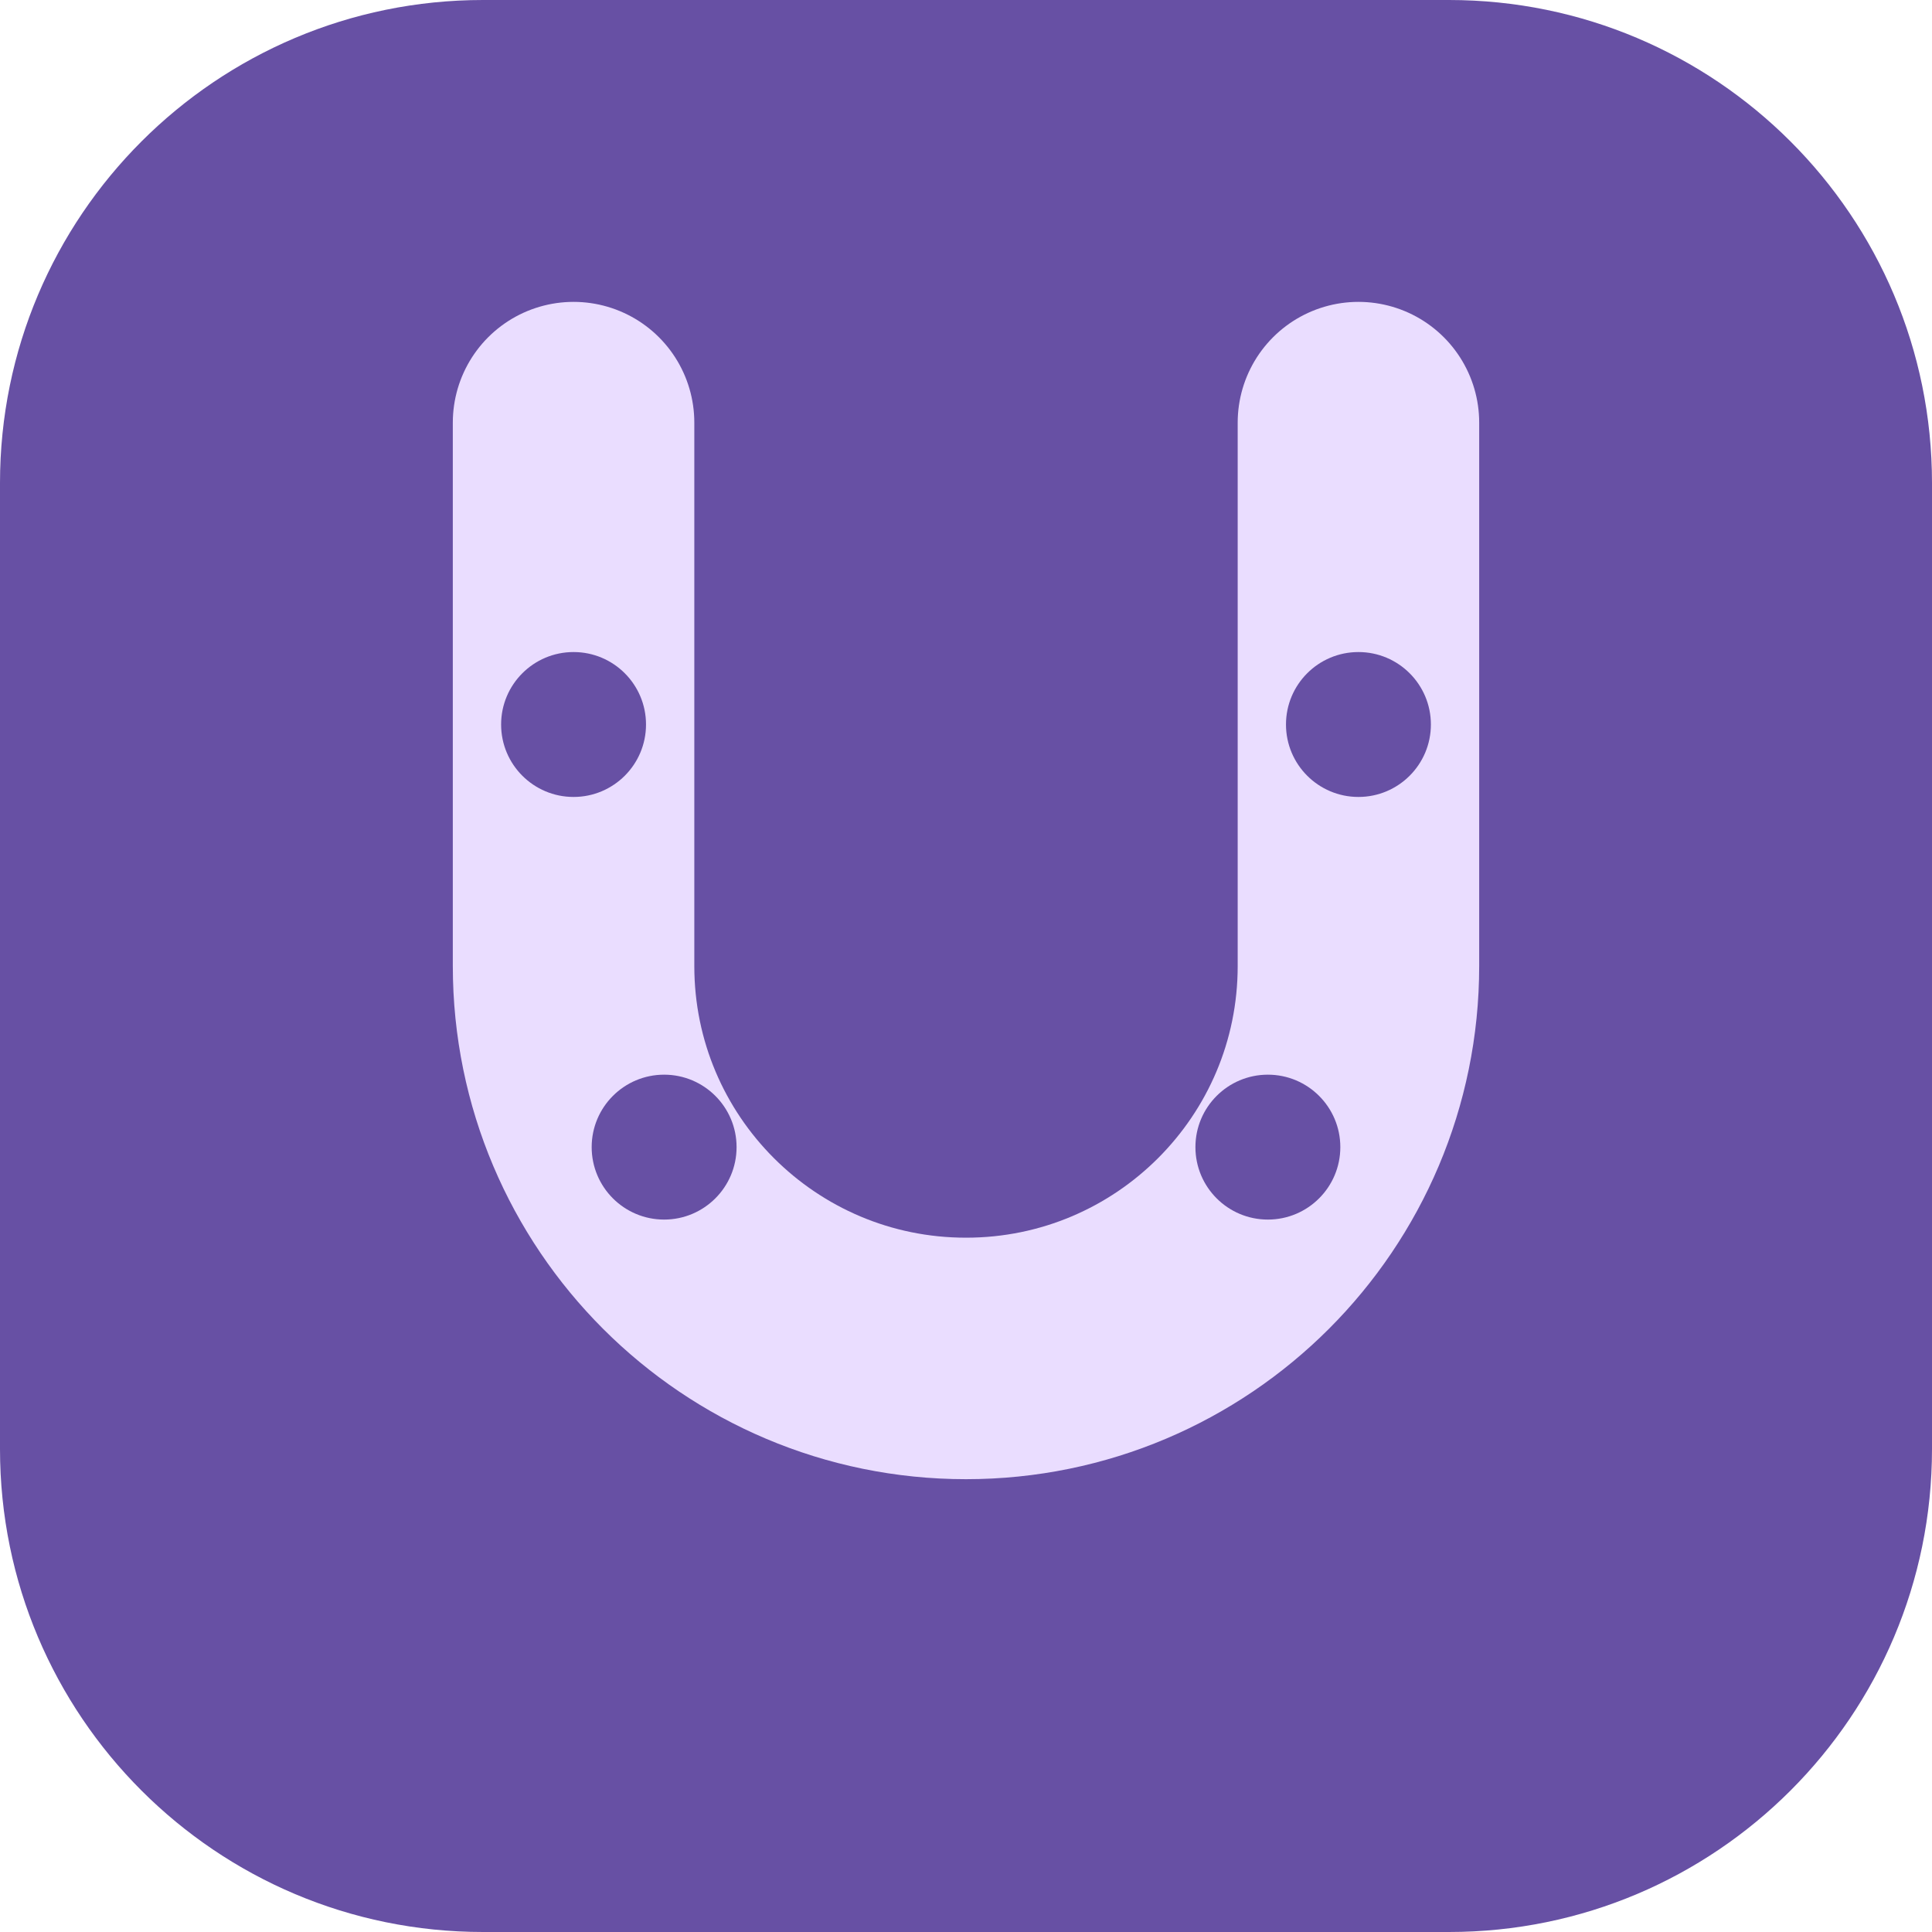
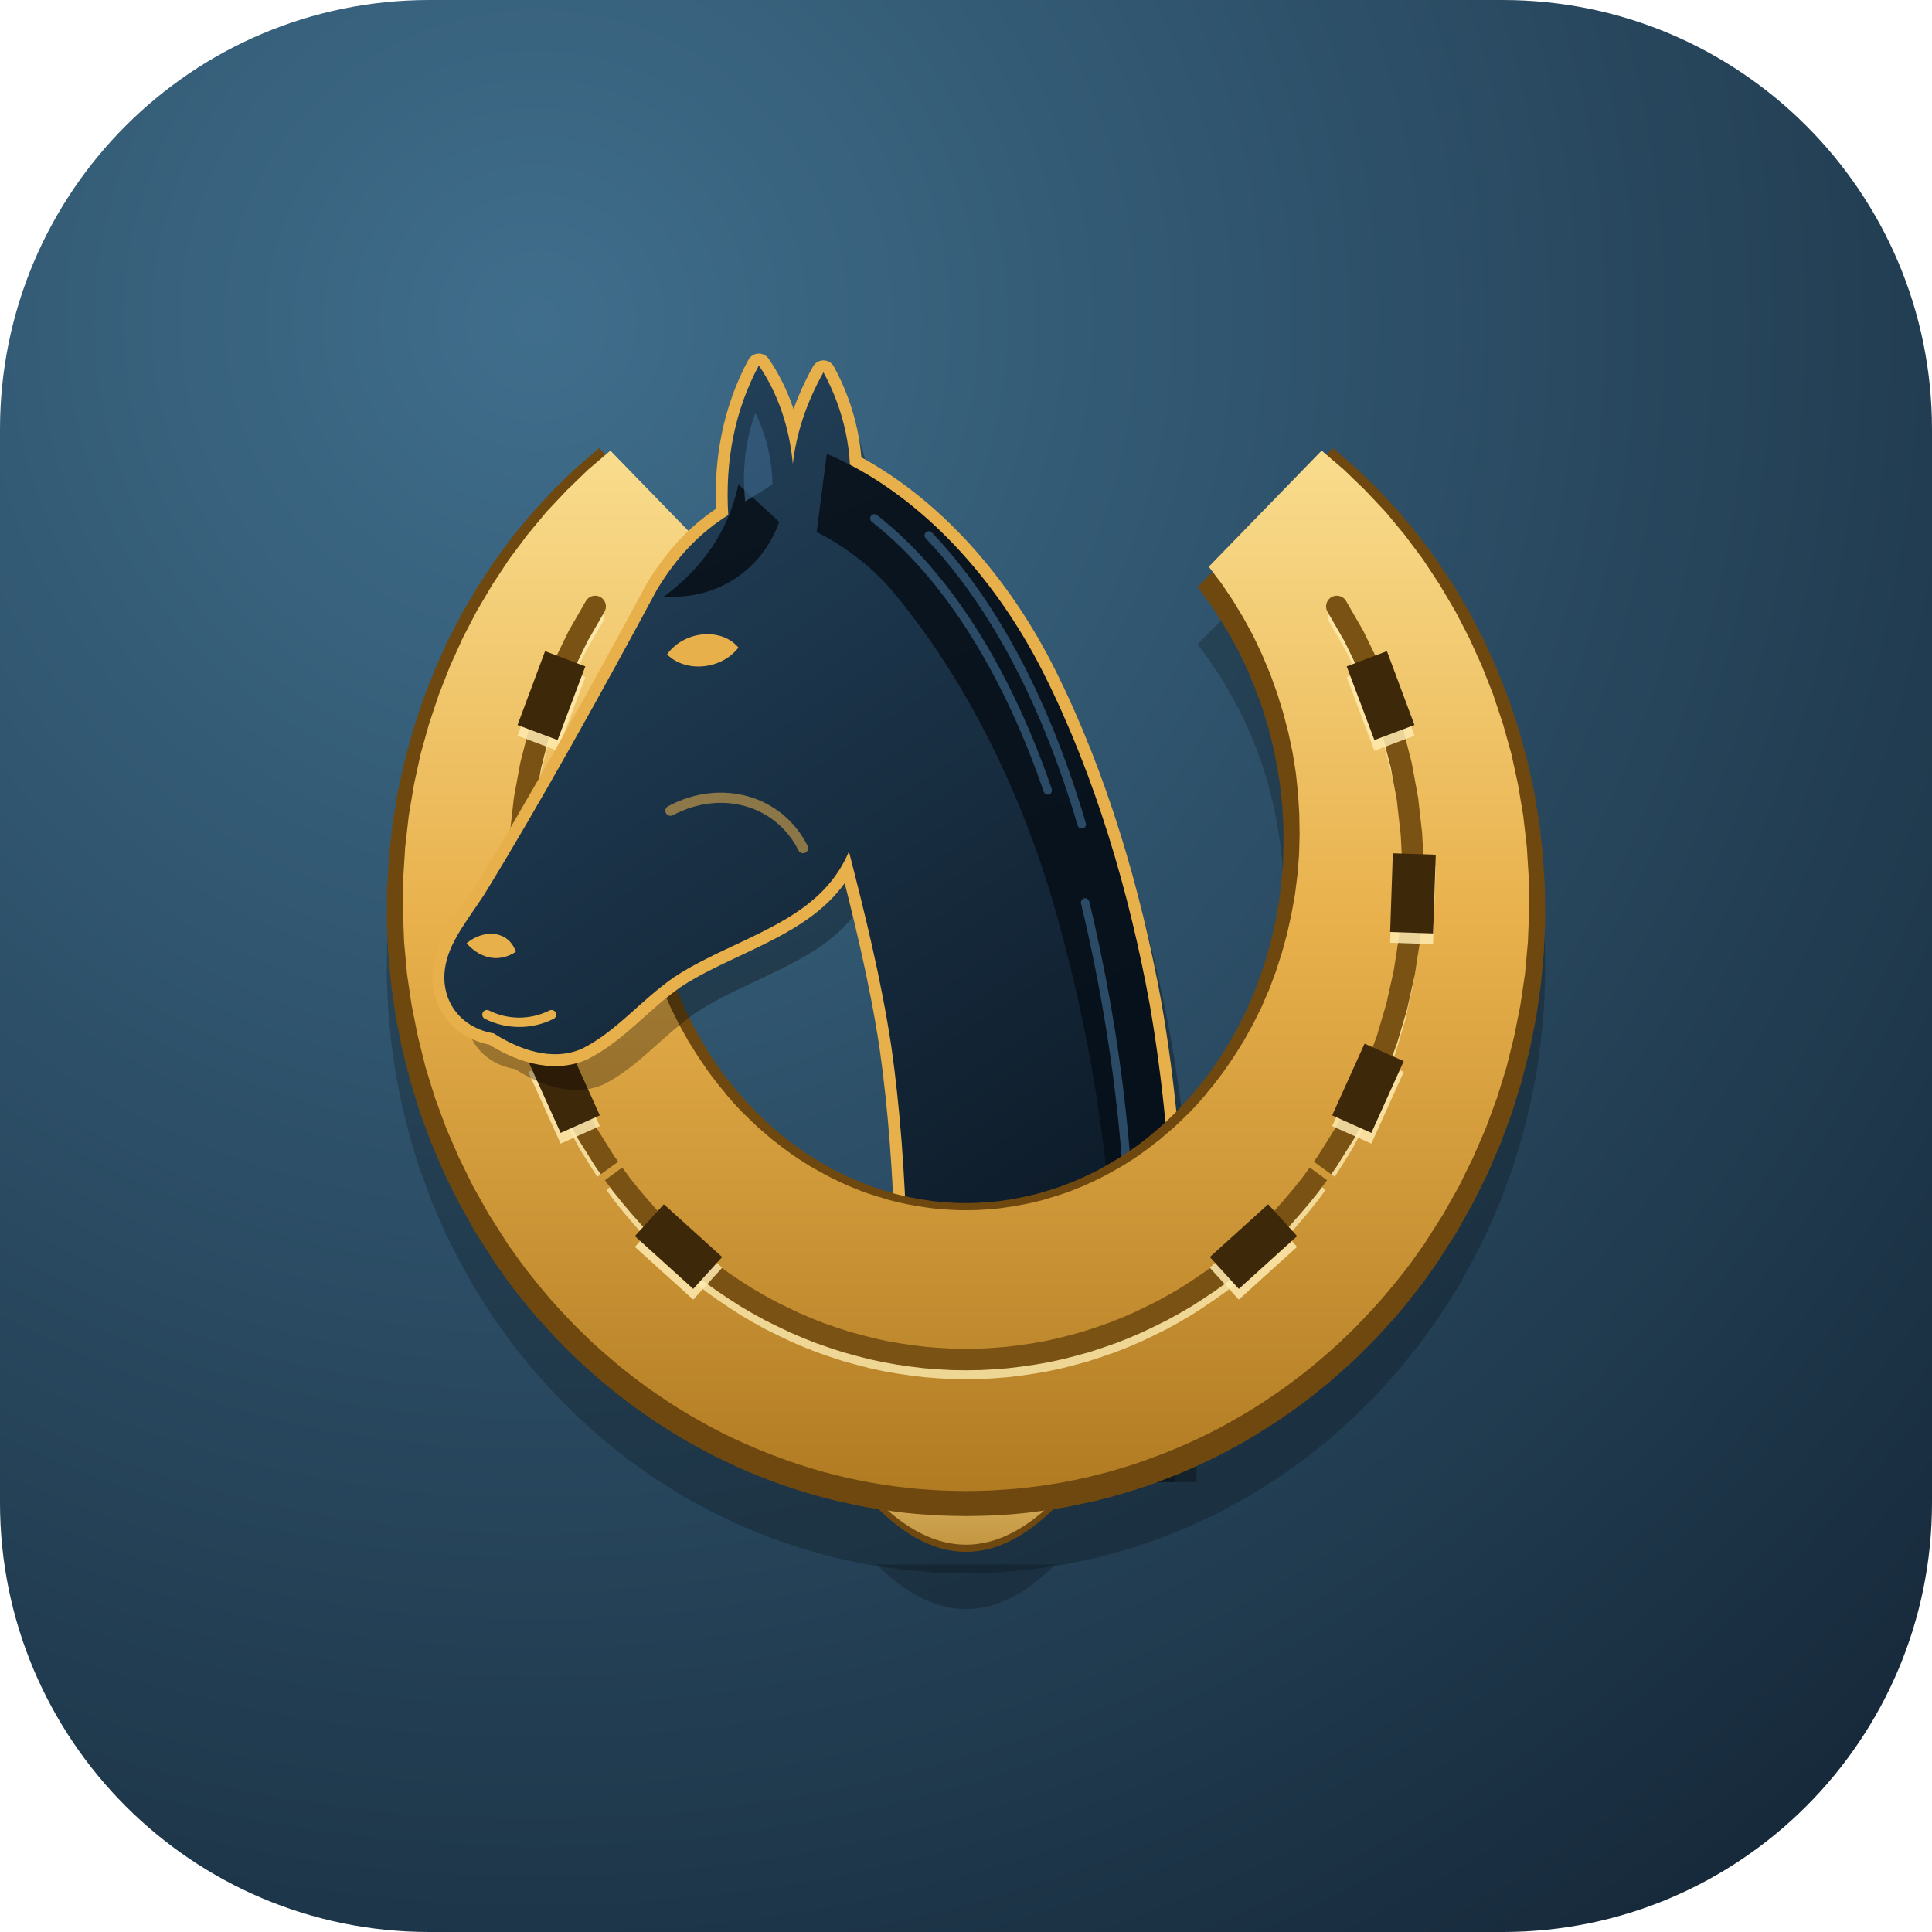
- <svg xmlns="http://www.w3.org/2000/svg" viewBox="0 0 64 64">
-   <rect width="64" height="64" rx="16" fill="#6750A4" />
-   <path d="M19 14v18a13 13 0 0 0 26 0V14" fill="none" stroke="#EADDFF" stroke-width="8" stroke-linecap="round" />
-   <circle cx="19" cy="24" r="2.4" fill="#6750A4" />
-   <circle cx="45" cy="24" r="2.4" fill="#6750A4" />
-   <circle cx="22" cy="38" r="2.4" fill="#6750A4" />
-   <circle cx="42" cy="38" r="2.4" fill="#6750A4" />
+ <svg xmlns="http://www.w3.org/2000/svg" viewBox="0 0 108 108">
+   <defs>
+     <radialGradient id="g1" gradientUnits="userSpaceOnUse" cx="30" cy="18" r="110">
+       <stop offset="0" stop-color="#3F6E8C" />
+       <stop offset="1" stop-color="#16293A" />
+     </radialGradient>
+     <linearGradient id="g2" gradientUnits="userSpaceOnUse" x1="54" y1="76.0" x2="54" y2="90.0">
+       <stop offset="0" stop-color="#FCE59A" />
+       <stop offset="1" stop-color="#B07A22" />
+     </linearGradient>
+     <linearGradient id="g3" gradientUnits="userSpaceOnUse" x1="54" y1="20" x2="54" y2="84">
+       <stop offset="0" stop-color="#FCE59A" />
+       <stop offset="0.5" stop-color="#E8B04B" />
+       <stop offset="1" stop-color="#B07A22" />
+     </linearGradient>
+     <linearGradient id="g4" gradientUnits="userSpaceOnUse" x1="6" y1="0" x2="38" y2="48">
+       <stop offset="0" stop-color="#24445E" />
+       <stop offset="1" stop-color="#0E1C2A" />
+     </linearGradient>
+     <linearGradient id="g5" gradientUnits="userSpaceOnUse" x1="24" y1="2" x2="44" y2="50">
+       <stop offset="0" stop-color="#0A1520" />
+       <stop offset="1" stop-color="#05101A" />
+     </linearGradient>
+     <linearGradient id="g6" gradientUnits="userSpaceOnUse" x1="54" y1="20" x2="54" y2="84">
+       <stop offset="0" stop-color="#FCE59A" />
+       <stop offset="0.5" stop-color="#E8B04B" />
+       <stop offset="1" stop-color="#B07A22" />
+     </linearGradient>
+   </defs>
+   <path d="M24,0h60a24,24 0 0 1 24,24v60a24,24 0 0 1 -24,24h-60a24,24 0 0 1 -24,-24v-60a24,24 0 0 1 24,-24z" fill="url(#g1)" />
+   <path d="M41.05,36.02L40.39,36.91L39.78,37.83L39.21,38.78L38.69,39.75L38.22,40.75L37.80,41.77L37.42,42.82L37.10,43.87L36.83,44.94L36.61,46.03L36.44,47.12L36.32,48.21L36.26,49.31L36.25,50.40L36.28,51.49L36.37,52.58L36.51,53.65L36.70,54.71L36.94,55.75L37.22,56.77L37.55,57.77L37.92,58.75L38.33,59.69L38.79,60.61L39.29,61.50L39.82,62.35L40.38,63.16L40.98,63.94L41.61,64.67L42.26,65.37L42.95,66.02L43.65,66.63L44.37,67.20L45.12,67.72L45.88,68.19L46.65,68.62L47.44,69.01L48.24,69.35L49.05,69.64L49.86,69.89L50.68,70.09L51.51,70.25L52.34,70.36L53.17,70.43L54.00,70.45L54.83,70.43L55.66,70.36L56.49,70.25L57.32,70.09L58.14,69.89L58.95,69.64L59.76,69.35L60.56,69.01L61.35,68.62L62.12,68.19L62.88,67.72L63.63,67.20L64.35,66.63L65.05,66.02L65.74,65.37L66.39,64.67L67.02,63.94L67.62,63.16L68.18,62.35L68.71,61.50L69.21,60.61L69.67,59.69L70.08,58.75L70.45,57.77L70.78,56.77L71.06,55.75L71.30,54.71L71.49,53.65L71.63,52.58L71.72,51.49L71.75,50.40L71.74,49.31L71.68,48.21L71.56,47.12L71.39,46.03L71.17,44.94L70.90,43.87L70.58,42.82L70.20,41.77L69.78,40.75L69.31,39.75L68.79,38.78L68.22,37.83L67.61,36.91L66.95,36.02L74.51,28.25L75.79,29.35L77.01,30.53L78.18,31.79L79.28,33.11L80.31,34.50L81.27,35.95L82.16,37.46L82.97,39.02L83.69,40.63L84.34,42.29L84.90,43.98L85.37,45.70L85.76,47.45L86.05,49.23L86.25,51.02L86.36,52.83L86.38,54.64L86.30,56.46L86.13,58.28L85.87,60.08L85.51,61.88L85.06,63.65L84.52,65.40L83.88,67.12L83.16,68.81L82.34,70.45L81.44,72.06L80.45,73.61L79.38,75.11L78.23,76.54L77.00,77.91L75.70,79.21L74.33,80.44L72.89,81.59L71.38,82.65L69.82,83.63L68.20,84.52L66.54,85.31L64.83,86.00L63.08,86.59L61.31,87.08L59.50,87.46L57.68,87.73L55.84,87.90L54.00,87.95L52.16,87.90L50.32,87.73L48.50,87.46L46.69,87.08L44.92,86.59L43.17,86.00L41.46,85.31L39.80,84.52L38.18,83.63L36.62,82.65L35.11,81.59L33.67,80.44L32.30,79.21L31.00,77.91L29.77,76.54L28.62,75.11L27.55,73.61L26.56,72.06L25.66,70.45L24.84,68.81L24.12,67.12L23.48,65.40L22.94,63.65L22.49,61.88L22.13,60.08L21.87,58.28L21.70,56.46L21.62,54.64L21.64,52.83L21.75,51.02L21.95,49.23L22.24,47.45L22.63,45.70L23.10,43.98L23.66,42.29L24.31,40.63L25.03,39.02L25.84,37.46L26.73,35.95L27.69,34.50L28.72,33.11L29.82,31.79L30.99,30.53L32.21,29.35L33.49,28.25Z" fill="#000000" fill-opacity="0.22" />
+   <path d="M49.00,87.45Q54.00,92.45 59.00,87.45Z" fill="#000000" fill-opacity="0.22" />
+   <path d="M41.05,32.82L40.39,33.71L39.78,34.63L39.21,35.58L38.69,36.55L38.22,37.55L37.80,38.57L37.42,39.62L37.10,40.67L36.83,41.74L36.61,42.83L36.44,43.92L36.32,45.01L36.26,46.11L36.25,47.20L36.28,48.29L36.37,49.38L36.51,50.45L36.70,51.51L36.94,52.55L37.22,53.57L37.55,54.57L37.92,55.55L38.33,56.49L38.79,57.41L39.29,58.30L39.82,59.15L40.38,59.96L40.98,60.74L41.61,61.47L42.26,62.17L42.95,62.82L43.65,63.43L44.37,64.00L45.12,64.52L45.88,64.99L46.65,65.42L47.44,65.81L48.24,66.15L49.05,66.44L49.86,66.69L50.68,66.89L51.51,67.05L52.34,67.16L53.17,67.23L54.00,67.25L54.83,67.23L55.66,67.16L56.49,67.05L57.32,66.89L58.14,66.69L58.95,66.44L59.76,66.15L60.56,65.81L61.35,65.42L62.12,64.99L62.88,64.52L63.63,64.00L64.35,63.43L65.05,62.82L65.74,62.17L66.39,61.47L67.02,60.74L67.62,59.96L68.18,59.15L68.71,58.30L69.21,57.41L69.67,56.49L70.08,55.55L70.45,54.57L70.78,53.57L71.06,52.55L71.30,51.51L71.49,50.45L71.63,49.38L71.72,48.29L71.75,47.20L71.74,46.11L71.68,45.01L71.56,43.92L71.39,42.83L71.17,41.74L70.90,40.67L70.58,39.62L70.20,38.57L69.78,37.55L69.31,36.55L68.79,35.58L68.22,34.63L67.61,33.71L66.95,32.82L74.51,25.05L75.79,26.15L77.01,27.33L78.18,28.59L79.28,29.91L80.31,31.30L81.27,32.75L82.16,34.26L82.97,35.82L83.69,37.43L84.34,39.09L84.90,40.78L85.37,42.50L85.76,44.25L86.05,46.03L86.25,47.82L86.36,49.63L86.38,51.44L86.30,53.26L86.13,55.08L85.87,56.88L85.51,58.68L85.06,60.45L84.52,62.20L83.88,63.92L83.16,65.61L82.34,67.25L81.44,68.86L80.45,70.41L79.38,71.91L78.23,73.34L77.00,74.71L75.70,76.01L74.33,77.24L72.89,78.39L71.38,79.45L69.82,80.43L68.20,81.32L66.54,82.11L64.83,82.80L63.08,83.39L61.31,83.88L59.50,84.26L57.68,84.53L55.84,84.70L54.00,84.75L52.16,84.70L50.32,84.53L48.50,84.26L46.69,83.88L44.92,83.39L43.17,82.80L41.46,82.11L39.80,81.32L38.18,80.43L36.62,79.45L35.11,78.39L33.67,77.24L32.30,76.01L31.00,74.71L29.77,73.34L28.62,71.91L27.55,70.41L26.56,68.86L25.66,67.25L24.84,65.61L24.12,63.92L23.48,62.20L22.94,60.45L22.49,58.68L22.13,56.88L21.87,55.08L21.70,53.26L21.62,51.44L21.64,49.63L21.75,47.82L21.95,46.03L22.24,44.25L22.63,42.50L23.10,40.78L23.66,39.09L24.31,37.43L25.03,35.82L25.84,34.26L26.73,32.75L27.69,31.30L28.72,29.91L29.82,28.59L30.99,27.33L32.21,26.15L33.49,25.05Z" fill="#6E480F" />
+   <path d="M49.00,84.25Q54.00,89.25 59.00,84.25Z" fill="#6E480F" />
+   <path d="M49.00,83.85Q54.00,88.85 59.00,83.85Z" fill="url(#g2)" />
+   <path d="M40.43,31.68L39.73,32.60L39.09,33.55L38.49,34.54L37.94,35.55L37.45,36.59L37.00,37.66L36.61,38.74L36.27,39.84L35.98,40.95L35.74,42.08L35.56,43.21L35.44,44.35L35.37,45.49L35.35,46.63L35.38,47.76L35.47,48.89L35.61,50.01L35.81,51.11L36.05,52.20L36.34,53.26L36.68,54.31L37.06,55.33L37.49,56.32L37.97,57.28L38.48,58.20L39.04,59.09L39.63,59.95L40.25,60.76L40.91,61.54L41.59,62.27L42.31,62.96L43.05,63.60L43.81,64.20L44.59,64.75L45.39,65.25L46.21,65.71L47.04,66.12L47.89,66.48L48.74,66.79L49.61,67.05L50.48,67.27L51.35,67.43L52.23,67.55L53.12,67.63L54.00,67.65L54.88,67.63L55.77,67.55L56.65,67.43L57.52,67.27L58.39,67.05L59.26,66.79L60.11,66.48L60.96,66.12L61.79,65.71L62.61,65.25L63.41,64.75L64.19,64.20L64.95,63.60L65.69,62.96L66.41,62.27L67.09,61.54L67.75,60.76L68.37,59.95L68.96,59.09L69.52,58.20L70.03,57.28L70.51,56.32L70.94,55.33L71.32,54.31L71.66,53.26L71.95,52.20L72.19,51.11L72.39,50.01L72.53,48.89L72.62,47.76L72.65,46.63L72.63,45.49L72.56,44.35L72.44,43.21L72.26,42.08L72.02,40.95L71.73,39.84L71.39,38.74L71.00,37.66L70.55,36.59L70.06,35.55L69.51,34.54L68.91,33.55L68.27,32.60L67.57,31.68L73.88,25.19L75.13,26.26L76.32,27.41L77.46,28.62L78.53,29.91L79.54,31.26L80.47,32.67L81.34,34.14L82.13,35.66L82.84,37.23L83.47,38.83L84.02,40.48L84.49,42.16L84.86,43.87L85.15,45.60L85.35,47.35L85.46,49.11L85.48,50.88L85.41,52.66L85.25,54.43L84.99,56.19L84.64,57.94L84.21,59.67L83.68,61.38L83.06,63.06L82.35,64.70L81.56,66.31L80.68,67.87L79.72,69.38L78.68,70.84L77.56,72.24L76.36,73.58L75.10,74.85L73.76,76.04L72.36,77.16L70.90,78.20L69.38,79.15L67.80,80.01L66.19,80.78L64.53,81.45L62.83,82.03L61.10,82.50L59.35,82.87L57.58,83.14L55.79,83.30L54.00,83.35L52.21,83.30L50.42,83.14L48.65,82.87L46.90,82.50L45.17,82.03L43.47,81.45L41.81,80.78L40.20,80.01L38.62,79.15L37.10,78.20L35.64,77.16L34.24,76.04L32.90,74.85L31.64,73.58L30.44,72.24L29.32,70.84L28.28,69.38L27.32,67.87L26.44,66.31L25.65,64.70L24.94,63.06L24.32,61.38L23.79,59.67L23.36,57.94L23.01,56.19L22.75,54.43L22.59,52.66L22.52,50.88L22.54,49.11L22.65,47.35L22.85,45.60L23.14,43.87L23.51,42.16L23.98,40.48L24.53,38.83L25.16,37.23L25.87,35.66L26.66,34.14L27.53,32.67L28.46,31.26L29.47,29.91L30.54,28.62L31.68,27.41L32.87,26.26L34.12,25.19Z" fill="url(#g3)" />
+   <path d="M33.27,34.50L32.32,36.15L31.48,37.88L30.76,39.66L30.15,41.50L29.67,43.37L29.32,45.28L29.10,47.22L29.00,49.16L29.04,51.11L29.20,53.05L29.50,54.97L29.92,56.86L30.47,58.72L31.14,60.52L31.93,62.28L32.83,63.96L33.84,65.57L34.96,67.10L36.18,68.54L37.49,69.87L38.89,71.11L40.36,72.23L41.91,73.23L43.51,74.11L45.18,74.86L46.89,75.48L48.63,75.97L50.41,76.32L52.20,76.53L54.00,76.60L55.80,76.53L57.59,76.32L59.37,75.97L61.11,75.48L62.82,74.86L64.49,74.11L66.09,73.23L67.64,72.23L69.11,71.11L70.51,69.87L71.82,68.54L73.04,67.10L74.16,65.57L75.17,63.96L76.07,62.28L76.86,60.52L77.53,58.72L78.08,56.86L78.50,54.97L78.80,53.05L78.96,51.11L79.00,49.16L78.90,47.22L78.68,45.28L78.33,43.37L77.85,41.50L77.24,39.66L76.52,37.88L75.68,36.15L74.73,34.50" fill="none" stroke="#FFF0B8" stroke-width="1.0" stroke-opacity="0.75" stroke-linecap="round" stroke-linejoin="round" />
+   <path d="M33.27,33.90L32.32,35.55L31.48,37.28L30.76,39.06L30.15,40.90L29.67,42.77L29.32,44.68L29.10,46.62L29.00,48.56L29.04,50.51L29.20,52.45L29.50,54.37L29.92,56.26L30.47,58.12L31.14,59.92L31.93,61.68L32.83,63.36L33.84,64.97L34.96,66.50L36.18,67.94L37.49,69.27L38.89,70.51L40.36,71.63L41.91,72.63L43.51,73.51L45.18,74.26L46.89,74.88L48.63,75.37L50.41,75.72L52.20,75.93L54.00,76.00L55.80,75.93L57.59,75.72L59.37,75.37L61.11,74.88L62.82,74.26L64.49,73.51L66.09,72.63L67.64,71.63L69.11,70.51L70.51,69.27L71.82,67.94L73.04,66.50L74.16,64.97L75.17,63.36L76.07,61.68L76.86,59.92L77.53,58.12L78.08,56.26L78.50,54.37L78.80,52.45L78.96,50.51L79.00,48.56L78.90,46.62L78.68,44.68L78.33,42.77L77.85,40.90L77.24,39.06L76.52,37.28L75.68,35.55L74.73,33.90" fill="none" stroke="#7A5214" stroke-width="1.2" stroke-linecap="round" stroke-linejoin="round" />
+   <path d="M28.93,41.13L31.17,41.97L32.72,37.85L30.47,37.00Z M27.89,52.78L30.29,52.70L30.14,48.30L27.74,48.38Z M31.34,63.93L33.53,62.95L31.72,58.94L29.53,59.92Z M38.75,72.65L40.37,70.87L37.11,67.92L35.49,69.70Z M72.51,69.70L70.89,67.92L67.63,70.87L69.25,72.65Z M78.47,59.92L76.28,58.94L74.47,62.95L76.66,63.93Z M80.26,48.38L77.86,48.30L77.71,52.70L80.11,52.78Z M77.53,37.00L75.28,37.85L76.83,41.97L79.07,41.13Z" fill="#FFEBB0" fill-opacity="0.85" />
+   <path d="M28.93,40.53L31.17,41.37L32.72,37.25L30.47,36.40Z M27.89,52.18L30.29,52.10L30.14,47.70L27.74,47.78Z M31.34,63.33L33.53,62.35L31.72,58.34L29.53,59.32Z M38.75,72.05L40.37,70.27L37.11,67.32L35.49,69.10Z M72.51,69.10L70.89,67.32L67.63,70.27L69.25,72.05Z M78.47,59.32L76.28,58.34L74.47,62.35L76.66,63.33Z M80.26,47.78L77.86,47.70L77.71,52.10L80.11,52.18Z M77.53,36.40L75.28,37.25L76.83,41.37L79.07,40.53Z" fill="#3E280A" />
+   <g transform="translate(24.05 23.95) translate(0 0) scale(0.95 0.95) translate(-0 -0)">
+     <path d="M20.6,-1.6 C19.2,1 18.6,4 18.8,7.2 C17.2,8.2 15.8,9.6 14.6,11.6 C11.6,17.2 7.6,24.4 4.4,29.6 C3.2,31.4 2.2,32.6 2.1,34.2 C2,36 3.2,37.4 5,37.7 C6.4,38.6 8.4,39.4 10.2,38.6 C12.2,37.6 13.6,35.8 15.6,34.4 C18,32.8 21.4,31.8 23.6,30 C24.6,29.2 25.4,28.2 25.9,27 C26.8,30.5 27.8,34.5 28.4,38.5 C28.9,42 29.2,46 29.3,50 L29.4,62 L43.8,62 L43.5,50 C43.2,43 42,35 39.6,27 C37.6,20.6 34.4,13.8 29.8,9 C28.6,7.8 27.2,6.8 25.9,6.2 C26.2,3.6 25.6,1 24.4,-1.2 C23.4,0.6 22.8,2.4 22.6,4.2 C22.4,2 21.7,0 20.6,-1.6Z" fill="#000000" fill-opacity="0.3" />
+     <path d="M24.6,3.6 C29.8,5.8 34.4,10.6 37.4,16.6 C40.4,22.6 42.4,29.4 43.6,36 C44.4,40.6 44.8,45.2 45,50 L45.1,62 L41.5,62 L41.4,50 C41,43.2 39.8,36.4 37.8,29.6 C35.8,23 32.6,16.6 28.4,11.6 C27.2,10.2 25.6,9 24,8.2 Z M19.4,5.4 C18.8,8.2 17.2,10.4 15,12 C18.2,12.2 20.8,10.4 21.8,7.6 Z" fill="#000000" fill-opacity="0.3" />
+   </g>
+   <g transform="translate(22.85 21.95) translate(0 0) scale(0.95 0.95) translate(-0 -0)">
+     <path d="M20.6,-1.6 C19.2,1 18.6,4 18.8,7.2 C17.2,8.2 15.8,9.6 14.6,11.6 C11.6,17.2 7.6,24.4 4.4,29.6 C3.2,31.4 2.2,32.6 2.1,34.2 C2,36 3.2,37.4 5,37.7 C6.4,38.6 8.4,39.4 10.2,38.6 C12.2,37.6 13.6,35.8 15.6,34.4 C18,32.8 21.4,31.8 23.6,30 C24.6,29.2 25.4,28.2 25.9,27 C26.8,30.5 27.8,34.5 28.4,38.5 C28.9,42 29.2,46 29.3,50 L29.4,62 L43.8,62 L43.5,50 C43.2,43 42,35 39.6,27 C37.6,20.6 34.4,13.8 29.8,9 C28.6,7.8 27.2,6.8 25.9,6.2 C26.2,3.6 25.6,1 24.4,-1.2 C23.4,0.6 22.8,2.4 22.6,4.2 C22.4,2 21.7,0 20.6,-1.6Z" fill="none" stroke="#E8B04B" stroke-width="1.4" stroke-linejoin="round" />
+     <path d="M24.6,3.6 C29.8,5.8 34.4,10.6 37.4,16.6 C40.4,22.6 42.4,29.4 43.6,36 C44.4,40.6 44.8,45.2 45,50 L45.1,62 L41.5,62 L41.4,50 C41,43.2 39.8,36.4 37.8,29.6 C35.8,23 32.6,16.6 28.4,11.6 C27.2,10.2 25.6,9 24,8.2 Z M19.4,5.4 C18.8,8.2 17.2,10.4 15,12 C18.2,12.2 20.8,10.4 21.8,7.6 Z" fill="none" stroke="#E8B04B" stroke-width="1.4" stroke-linejoin="round" />
+     <path d="M20.6,-1.6 C19.2,1 18.6,4 18.8,7.2 C17.2,8.2 15.8,9.6 14.6,11.6 C11.6,17.2 7.6,24.4 4.4,29.6 C3.2,31.4 2.2,32.6 2.1,34.2 C2,36 3.2,37.4 5,37.7 C6.4,38.6 8.4,39.4 10.2,38.6 C12.2,37.6 13.6,35.8 15.6,34.4 C18,32.8 21.4,31.8 23.6,30 C24.6,29.2 25.4,28.2 25.9,27 C26.8,30.5 27.8,34.5 28.4,38.5 C28.9,42 29.2,46 29.3,50 L29.4,62 L43.8,62 L43.5,50 C43.2,43 42,35 39.6,27 C37.6,20.6 34.4,13.8 29.8,9 C28.6,7.8 27.2,6.8 25.9,6.2 C26.2,3.6 25.6,1 24.4,-1.2 C23.4,0.6 22.8,2.4 22.6,4.2 C22.4,2 21.7,0 20.6,-1.6Z" fill="url(#g4)" />
+     <path d="M24.6,3.6 C29.8,5.8 34.4,10.6 37.4,16.6 C40.4,22.6 42.4,29.4 43.6,36 C44.4,40.6 44.8,45.2 45,50 L45.1,62 L41.5,62 L41.4,50 C41,43.2 39.8,36.4 37.8,29.6 C35.8,23 32.6,16.6 28.4,11.6 C27.2,10.2 25.6,9 24,8.2 Z M19.4,5.4 C18.8,8.2 17.2,10.4 15,12 C18.2,12.2 20.8,10.4 21.8,7.6 Z" fill="url(#g5)" />
+     <path d="M20.4,1.2 C19.8,2.8 19.6,4.6 19.8,6.4 L21.4,5.4 C21.4,4 21,2.4 20.4,1.2Z" fill="#3A6284" fill-opacity="0.7" />
+     <path d="M27.4,7.4 C32,11 35.4,17 37.6,23.4 M30.6,8.4 C34.6,12.6 37.6,18.6 39.6,25.4 M39.8,30 C41,35 41.8,40 42.2,45" fill="none" stroke="#2A4A66" stroke-width="0.5" stroke-linecap="round" stroke-linejoin="round" />
+     <path d="M15.4,24.6 C18.4,23 21.8,24 23.2,26.8" fill="none" stroke="#E8B04B" stroke-width="0.6" stroke-opacity="0.55" stroke-linecap="round" stroke-linejoin="round" />
+     <path d="M15.2,15.4 c1,-1.4 3.2,-1.6 4.2,-0.4 c-1,1.3 -3.1,1.5 -4.2,0.4z" fill="#E8B04B" />
+     <path d="M3.4,32.4 c1.1,-0.9 2.5,-0.7 2.9,0.5 c-0.9,0.6 -2,0.5 -2.9,-0.5z" fill="#E8B04B" />
+     <path d="M4.6,36.6 C5.8,37.2 7.2,37.2 8.4,36.6" fill="none" stroke="#E8B04B" stroke-width="0.55" stroke-linecap="round" stroke-linejoin="round" />
+   </g>
+   <path d="M41.01,60.77L41.24,61.05L41.48,61.33L41.72,61.60L41.97,61.86L42.22,62.12L42.47,62.37L42.73,62.62L42.99,62.86L43.25,63.09L43.52,63.32L43.78,63.54L44.06,63.76L44.33,63.97L44.61,64.17L44.89,64.36L45.17,64.55L45.46,64.74L45.75,64.91L46.04,65.08L46.33,65.25L46.62,65.41L46.92,65.56L47.21,65.70L47.51,65.84L47.81,65.97L48.11,66.10L48.41,66.21L48.72,66.33L49.02,66.43L49.33,66.53L49.64,66.62L49.94,66.71L50.25,66.79L50.56,66.86L50.87,66.93L51.18,66.99L51.50,67.05L51.81,67.09L52.12,67.14L52.43,67.17L52.75,67.20L53.06,67.22L53.37,67.24L53.69,67.25L54.00,67.25L54.31,67.25L54.63,67.24L54.94,67.22L55.25,67.20L55.57,67.17L55.88,67.14L56.19,67.09L56.50,67.05L56.82,66.99L57.13,66.93L57.44,66.86L57.75,66.79L58.06,66.71L58.36,66.62L58.67,66.53L58.98,66.43L59.28,66.33L59.59,66.21L59.89,66.10L60.19,65.97L60.49,65.84L60.79,65.70L61.08,65.56L61.38,65.41L61.67,65.25L61.96,65.08L62.25,64.91L62.54,64.74L62.83,64.55L63.11,64.36L63.39,64.17L63.67,63.97L63.94,63.76L64.22,63.54L64.48,63.32L64.75,63.09L65.01,62.86L65.27,62.62L65.53,62.37L65.78,62.12L66.03,61.86L66.28,61.60L66.52,61.33L66.76,61.05L66.99,60.77L80.41,70.47L80.01,71.04L79.61,71.61L79.19,72.16L78.76,72.70L78.32,73.24L77.87,73.77L77.40,74.28L76.93,74.79L76.44,75.29L75.95,75.78L75.45,76.25L74.93,76.72L74.41,77.17L73.87,77.62L73.33,78.05L72.78,78.47L72.22,78.88L71.65,79.28L71.07,79.66L70.48,80.03L69.89,80.39L69.29,80.74L68.68,81.07L68.06,81.39L67.44,81.69L66.81,81.99L66.17,82.27L65.53,82.53L64.88,82.78L64.23,83.02L63.57,83.24L62.90,83.44L62.24,83.64L61.57,83.81L60.89,83.97L60.21,84.12L59.53,84.25L58.84,84.37L58.16,84.47L57.47,84.56L56.78,84.63L56.08,84.68L55.39,84.72L54.69,84.74L54.00,84.75L53.31,84.74L52.61,84.72L51.92,84.68L51.22,84.63L50.53,84.56L49.84,84.47L49.16,84.37L48.47,84.25L47.79,84.12L47.11,83.97L46.43,83.81L45.76,83.64L45.10,83.44L44.43,83.24L43.77,83.02L43.12,82.78L42.47,82.53L41.83,82.27L41.19,81.99L40.56,81.69L39.94,81.39L39.32,81.07L38.71,80.74L38.11,80.39L37.52,80.03L36.93,79.66L36.35,79.28L35.78,78.88L35.22,78.47L34.67,78.05L34.13,77.62L33.59,77.17L33.07,76.72L32.55,76.25L32.05,75.78L31.56,75.29L31.07,74.79L30.60,74.28L30.13,73.77L29.68,73.24L29.24,72.70L28.81,72.16L28.39,71.61L27.99,71.04L27.59,70.47Z" fill="#6E480F" />
+   <path d="M40.28,60.80L40.52,61.09L40.77,61.38L41.02,61.67L41.28,61.95L41.54,62.22L41.81,62.48L42.08,62.74L42.35,63.00L42.63,63.24L42.91,63.48L43.19,63.72L43.48,63.94L43.76,64.16L44.06,64.38L44.35,64.59L44.65,64.79L44.95,64.98L45.25,65.17L45.56,65.35L45.87,65.52L46.18,65.69L46.49,65.85L46.80,66.00L47.12,66.15L47.43,66.29L47.75,66.42L48.07,66.55L48.39,66.67L48.72,66.78L49.04,66.88L49.37,66.98L49.69,67.08L50.02,67.16L50.35,67.24L50.68,67.31L51.01,67.37L51.34,67.43L51.67,67.48L52.00,67.53L52.34,67.57L52.67,67.60L53.00,67.62L53.33,67.64L53.67,67.65L54.00,67.65L54.33,67.65L54.67,67.64L55.00,67.62L55.33,67.60L55.66,67.57L56.00,67.53L56.33,67.48L56.66,67.43L56.99,67.37L57.32,67.31L57.65,67.24L57.98,67.16L58.31,67.08L58.63,66.98L58.96,66.88L59.28,66.78L59.61,66.67L59.93,66.55L60.25,66.42L60.57,66.29L60.88,66.15L61.20,66.00L61.51,65.85L61.82,65.69L62.13,65.52L62.44,65.35L62.75,65.17L63.05,64.98L63.35,64.79L63.65,64.59L63.94,64.38L64.24,64.16L64.52,63.94L64.81,63.72L65.09,63.48L65.37,63.24L65.65,63.00L65.92,62.74L66.19,62.48L66.46,62.22L66.72,61.95L66.98,61.67L67.23,61.38L67.48,61.09L67.72,60.80L79.68,69.45L79.29,70.00L78.90,70.55L78.49,71.09L78.07,71.62L77.64,72.14L77.20,72.66L76.75,73.16L76.29,73.65L75.82,74.14L75.34,74.61L74.85,75.08L74.35,75.53L73.84,75.97L73.32,76.41L72.79,76.83L72.25,77.24L71.71,77.64L71.15,78.02L70.59,78.40L70.02,78.76L69.44,79.11L68.86,79.44L68.27,79.77L67.67,80.08L67.06,80.38L66.45,80.66L65.83,80.93L65.20,81.19L64.57,81.43L63.94,81.66L63.30,81.88L62.65,82.08L62.01,82.27L61.35,82.44L60.70,82.60L60.04,82.74L59.37,82.87L58.71,82.98L58.04,83.08L57.37,83.16L56.70,83.23L56.02,83.28L55.35,83.32L54.68,83.34L54.00,83.35L53.32,83.34L52.65,83.32L51.98,83.28L51.30,83.23L50.63,83.16L49.96,83.08L49.29,82.98L48.63,82.87L47.96,82.74L47.30,82.60L46.65,82.44L45.99,82.27L45.35,82.08L44.70,81.88L44.06,81.66L43.43,81.43L42.80,81.19L42.17,80.93L41.55,80.66L40.94,80.38L40.33,80.08L39.73,79.77L39.14,79.44L38.56,79.11L37.98,78.76L37.41,78.40L36.85,78.02L36.29,77.64L35.75,77.24L35.21,76.83L34.68,76.41L34.16,75.97L33.65,75.53L33.15,75.08L32.66,74.61L32.18,74.14L31.71,73.65L31.25,73.16L30.80,72.66L30.36,72.14L29.93,71.62L29.51,71.09L29.10,70.55L28.71,70.00L28.32,69.45Z" fill="url(#g6)" />
+   <path d="M34.30,66.22L34.77,66.86L35.27,67.48L35.78,68.08L36.30,68.67L36.84,69.24L37.40,69.79L37.97,70.32L38.56,70.84L39.16,71.33L39.78,71.81L40.41,72.26L41.05,72.69L41.70,73.11L42.37,73.50L43.04,73.87L43.73,74.21L44.42,74.54L45.12,74.84L45.83,75.12L46.55,75.37L47.28,75.61L48.01,75.81L48.75,76.00L49.49,76.16L50.23,76.29L50.98,76.40L51.73,76.49L52.49,76.55L53.24,76.59L54.00,76.60L54.76,76.59L55.51,76.55L56.27,76.49L57.02,76.40L57.77,76.29L58.51,76.16L59.25,76.00L59.99,75.81L60.72,75.61L61.45,75.37L62.17,75.12L62.88,74.84L63.58,74.54L64.27,74.21L64.96,73.87L65.63,73.50L66.30,73.11L66.95,72.69L67.59,72.26L68.22,71.81L68.84,71.33L69.44,70.84L70.03,70.32L70.60,69.79L71.16,69.24L71.70,68.67L72.22,68.08L72.73,67.48L73.23,66.86L73.70,66.22" fill="none" stroke="#FFF0B8" stroke-width="1.0" stroke-opacity="0.75" stroke-linecap="butt" stroke-linejoin="round" />
+   <path d="M34.30,65.62L34.77,66.26L35.27,66.88L35.78,67.48L36.30,68.07L36.84,68.64L37.40,69.19L37.97,69.72L38.56,70.24L39.16,70.73L39.78,71.21L40.41,71.66L41.05,72.09L41.70,72.51L42.37,72.90L43.04,73.27L43.73,73.61L44.42,73.94L45.12,74.24L45.83,74.52L46.55,74.77L47.28,75.01L48.01,75.21L48.75,75.40L49.49,75.56L50.23,75.69L50.98,75.80L51.73,75.89L52.49,75.95L53.24,75.99L54.00,76.00L54.76,75.99L55.51,75.95L56.27,75.89L57.02,75.80L57.77,75.69L58.51,75.56L59.25,75.40L59.99,75.21L60.72,75.01L61.45,74.77L62.17,74.52L62.88,74.24L63.58,73.94L64.27,73.61L64.96,73.27L65.63,72.90L66.30,72.51L66.95,72.09L67.59,71.66L68.22,71.21L68.84,70.73L69.44,70.24L70.03,69.72L70.60,69.19L71.16,68.64L71.70,68.07L72.22,67.48L72.73,66.88L73.23,66.26L73.70,65.62" fill="none" stroke="#7A5214" stroke-width="1.2" stroke-linecap="butt" stroke-linejoin="round" />
+   <path d="M38.75,72.65L40.37,70.87L37.11,67.92L35.49,69.70Z M72.51,69.70L70.89,67.92L67.63,70.87L69.25,72.65Z" fill="#FFEBB0" fill-opacity="0.85" />
+   <path d="M38.75,72.05L40.37,70.27L37.11,67.32L35.49,69.10Z M72.51,69.10L70.89,67.32L67.63,70.27L69.25,72.05Z" fill="#3E280A" />
</svg>
